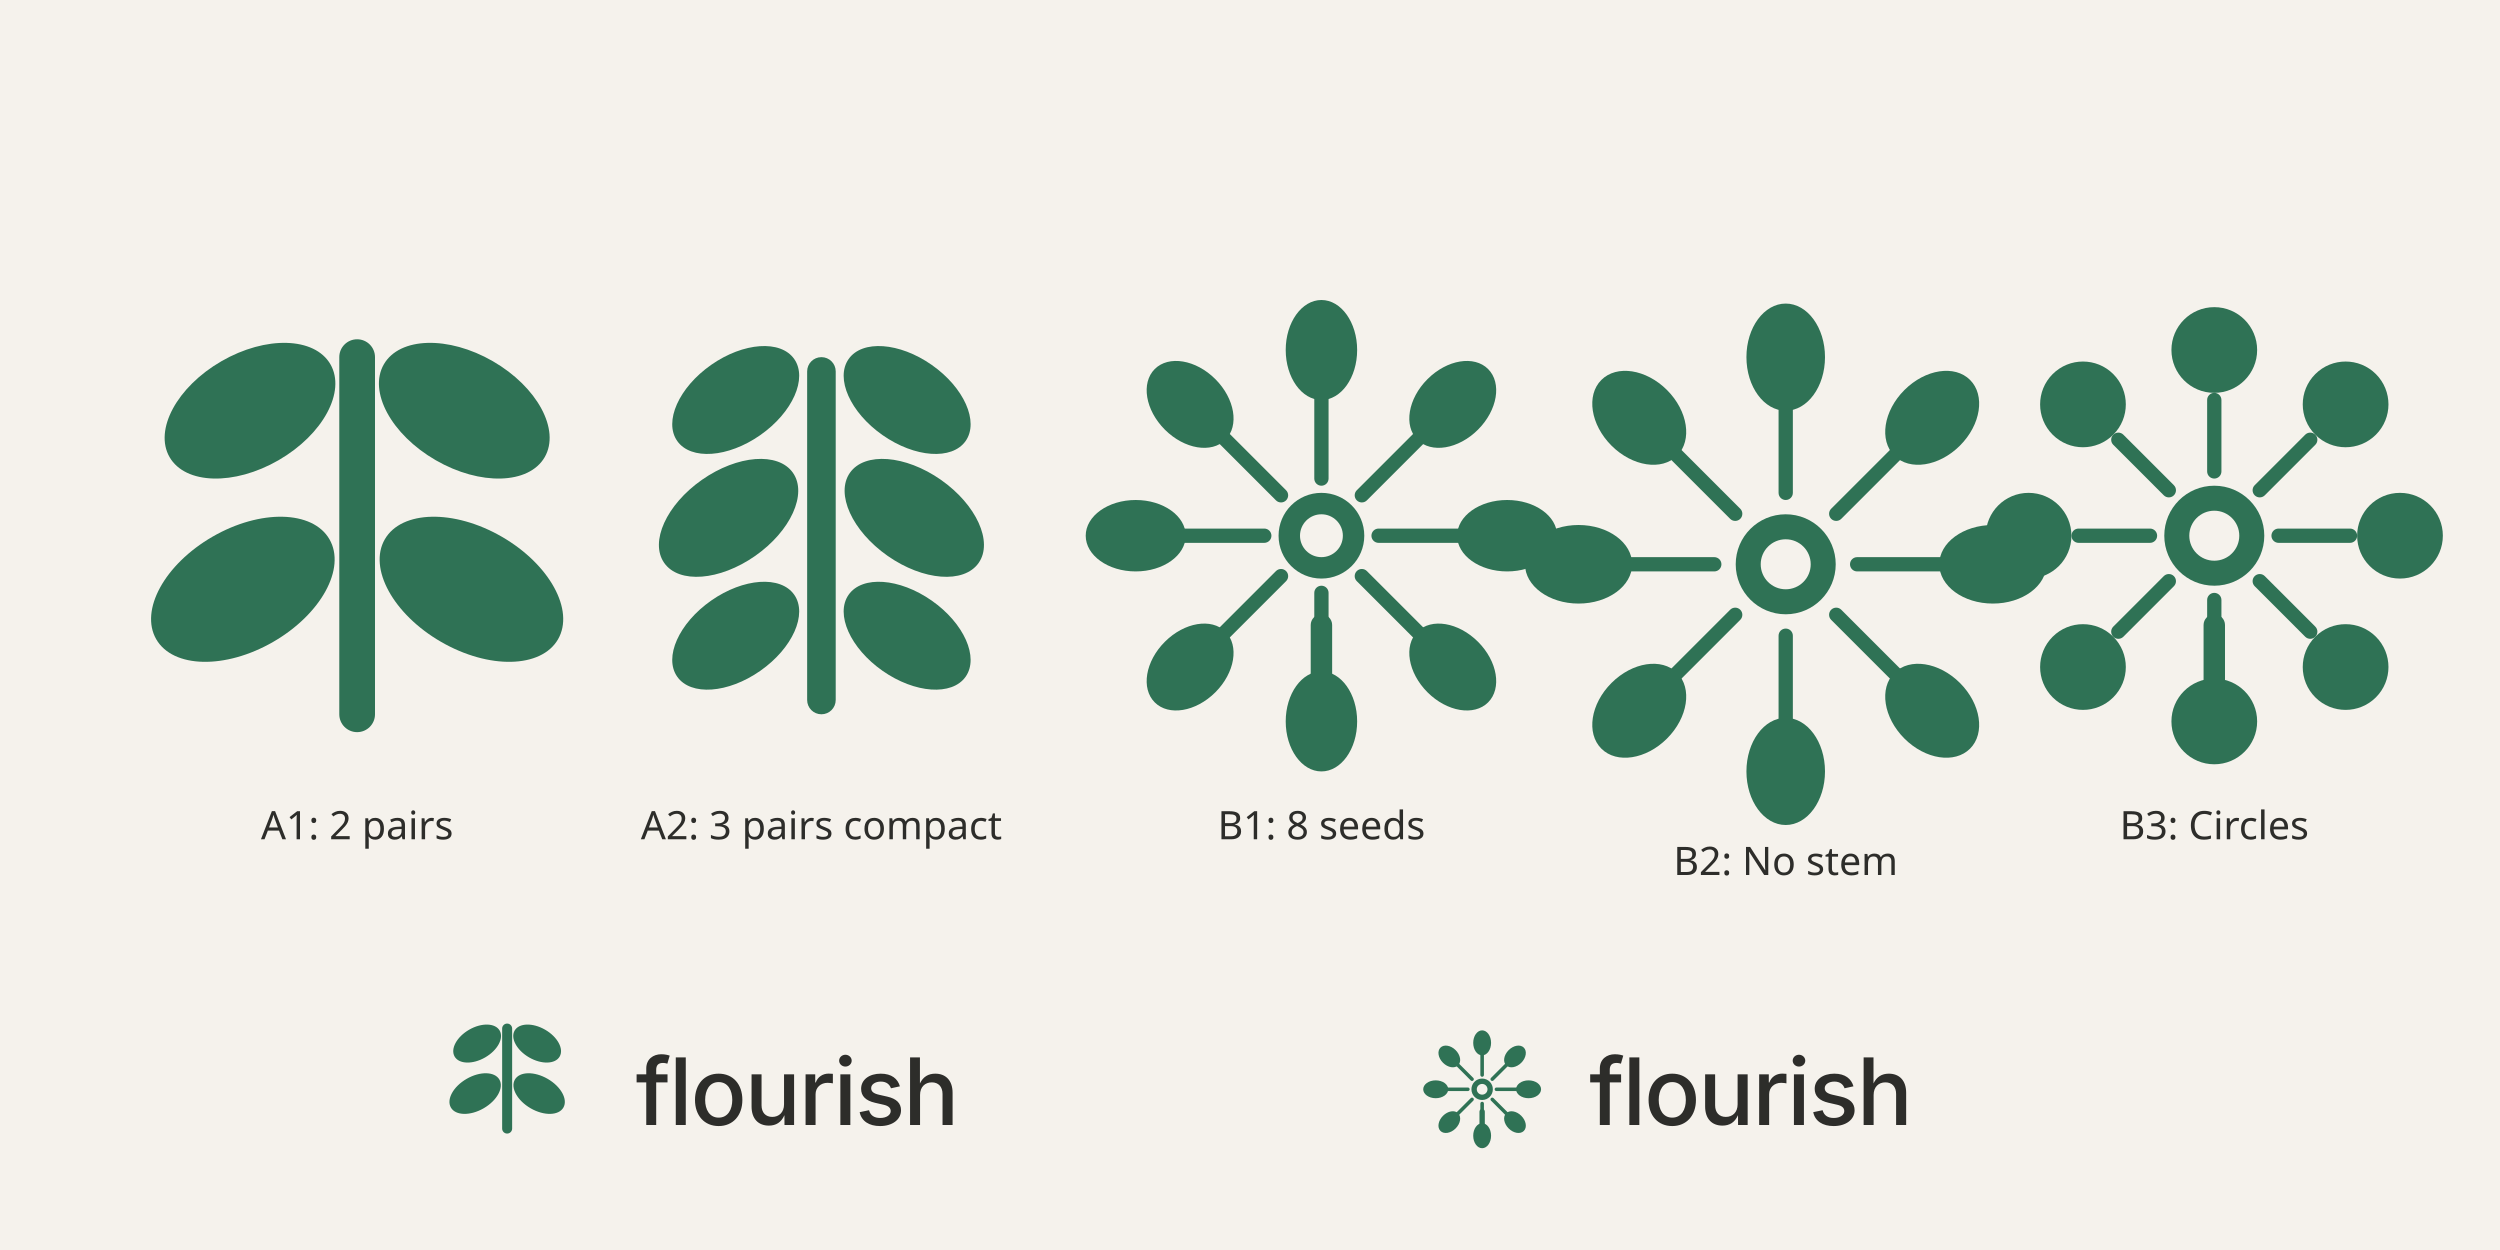
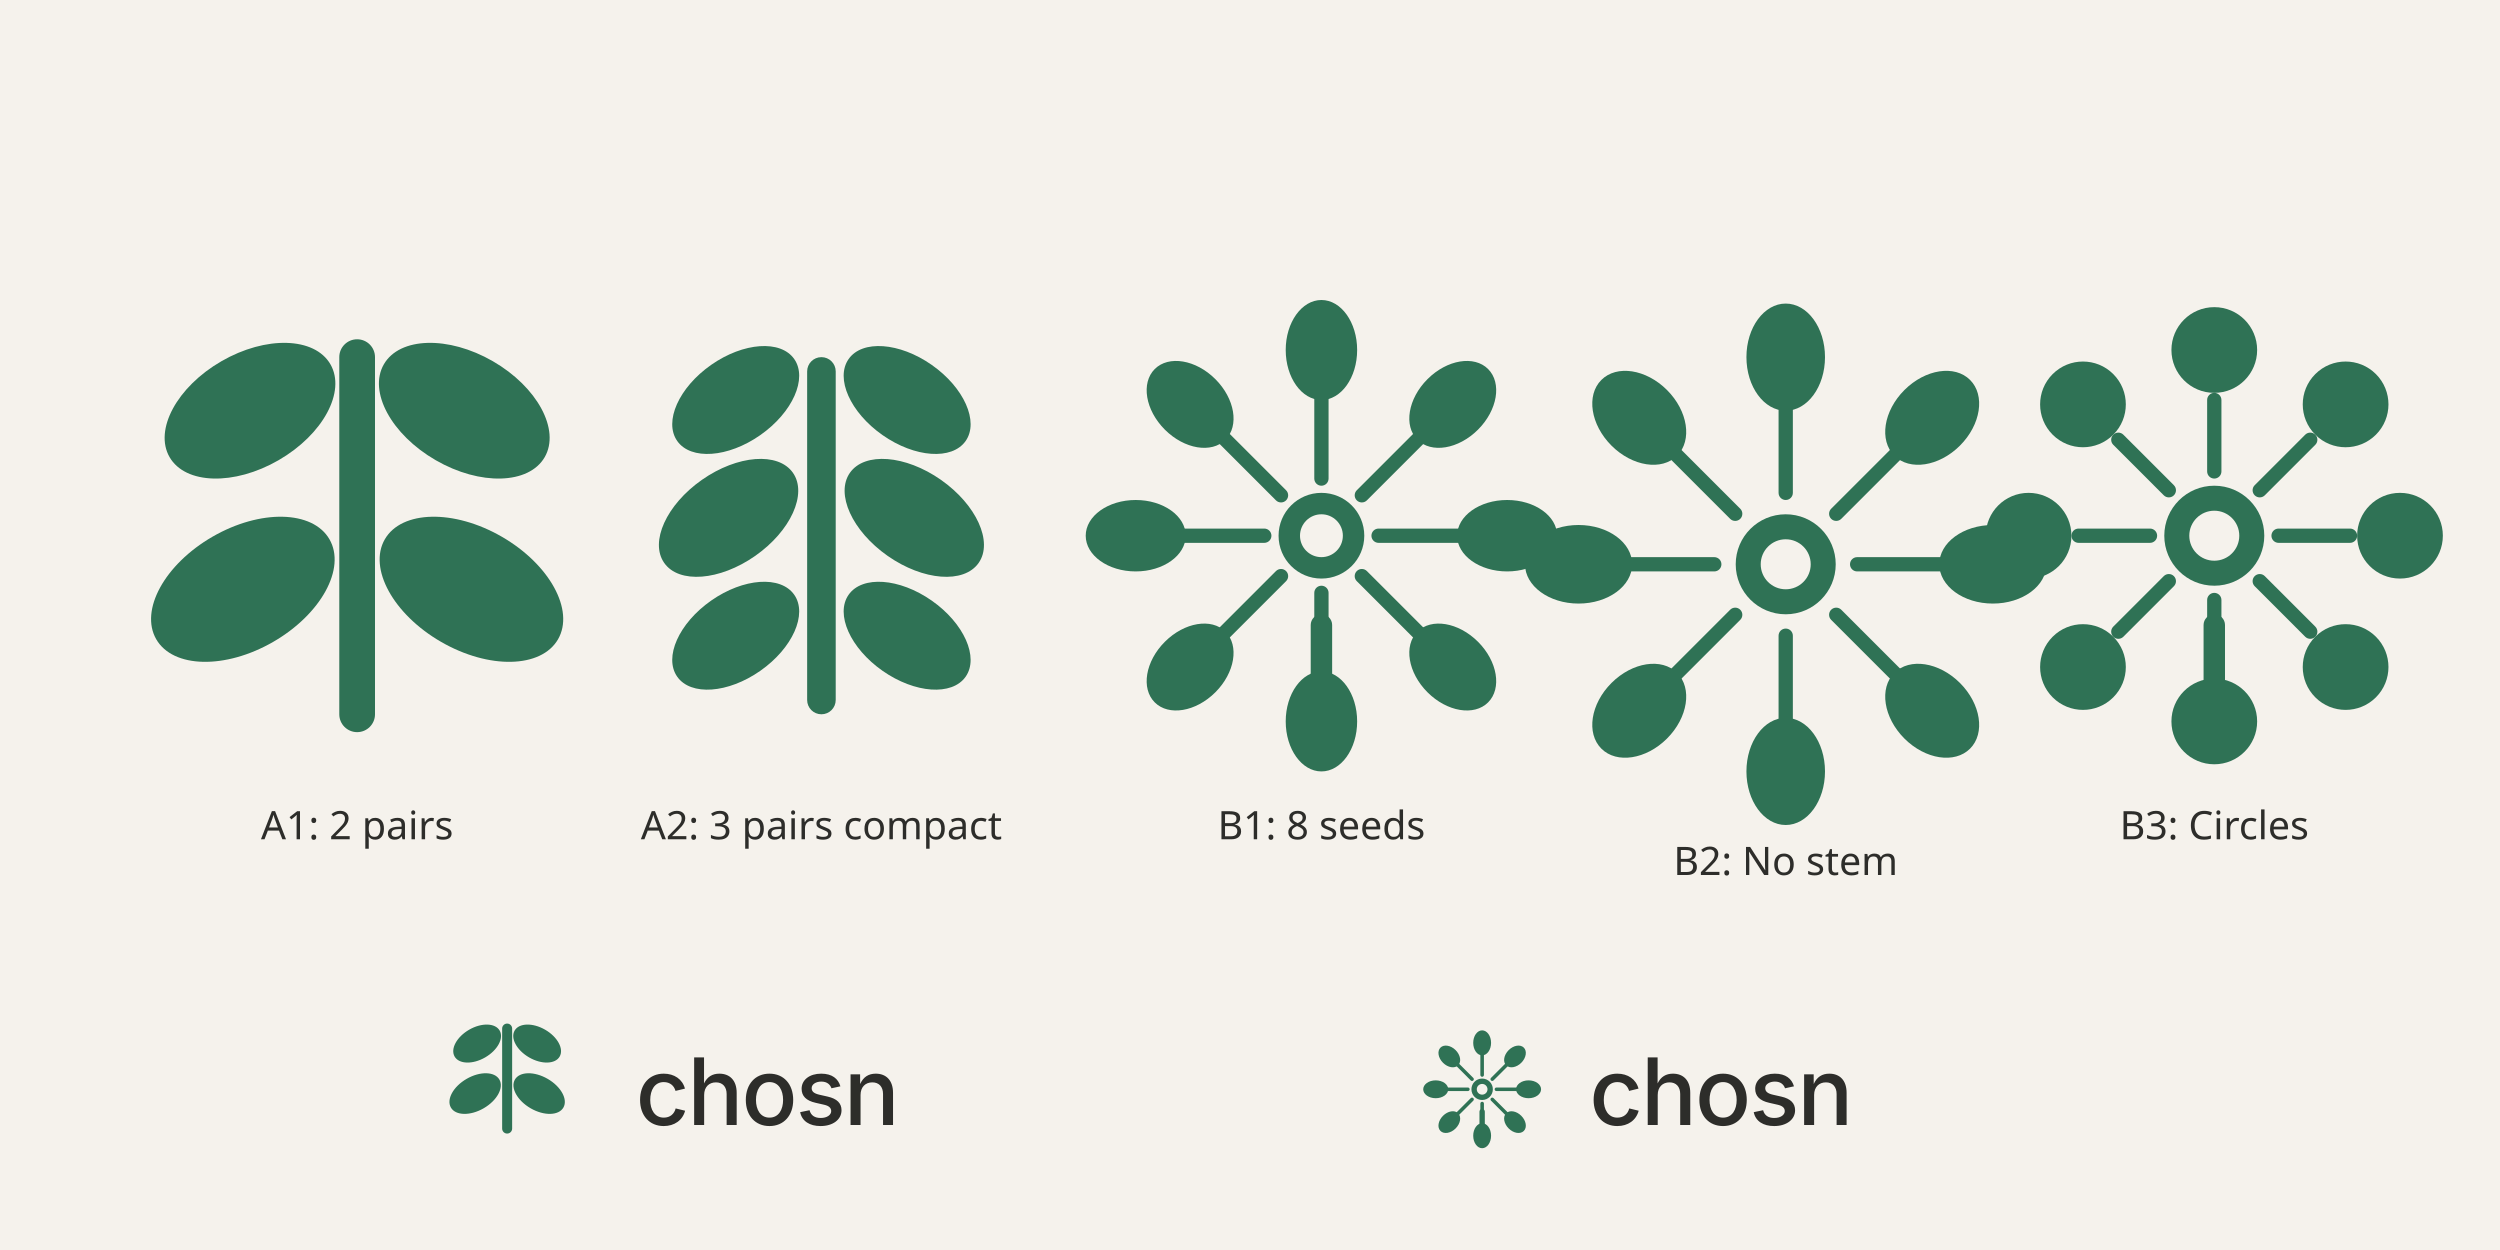
<svg xmlns="http://www.w3.org/2000/svg" width="700" height="350" viewBox="0 0 700 350" fill="none">
  <rect width="700" height="350" fill="#F5F2EC" />
  <g transform="translate(100, 150)">
    <rect x="-5" y="-55" width="10" height="110" rx="5" fill="#2F7255" />
    <ellipse cx="-30" cy="-35" rx="26" ry="16" transform="rotate(-30 -30 -35)" fill="#2F7255" />
    <ellipse cx="30" cy="-35" rx="26" ry="16" transform="rotate(30 30 -35)" fill="#2F7255" />
    <ellipse cx="-32" cy="15" rx="28" ry="17" transform="rotate(-30 -32 15)" fill="#2F7255" />
    <ellipse cx="32" cy="15" rx="28" ry="17" transform="rotate(30 32 15)" fill="#2F7255" />
    <text x="0" y="85" text-anchor="middle" font-family="sans-serif" font-size="11" fill="#2D2D2A">A1: 2 pairs</text>
  </g>
  <g transform="translate(230, 150)">
    <rect x="-4" y="-50" width="8" height="100" rx="4" fill="#2F7255" />
    <ellipse cx="-24" cy="-38" rx="20" ry="12" transform="rotate(-35 -24 -38)" fill="#2F7255" />
    <ellipse cx="24" cy="-38" rx="20" ry="12" transform="rotate(35 24 -38)" fill="#2F7255" />
    <ellipse cx="-26" cy="-5" rx="22" ry="13" transform="rotate(-35 -26 -5)" fill="#2F7255" />
    <ellipse cx="26" cy="-5" rx="22" ry="13" transform="rotate(35 26 -5)" fill="#2F7255" />
    <ellipse cx="-24" cy="28" rx="20" ry="12" transform="rotate(-35 -24 28)" fill="#2F7255" />
    <ellipse cx="24" cy="28" rx="20" ry="12" transform="rotate(35 24 28)" fill="#2F7255" />
    <text x="0" y="85" text-anchor="middle" font-family="sans-serif" font-size="11" fill="#2D2D2A">A2: 3 pairs compact</text>
  </g>
  <g transform="translate(370, 150)">
    <rect x="-3" y="22" width="6" height="35" rx="3" fill="#2F7255" />
    <circle cx="0" cy="0" r="12" fill="#2F7255" />
    <g>
      <rect x="-2" y="-42" width="4" height="28" rx="2" fill="#2F7255" />
      <ellipse cx="0" cy="-52" rx="10" ry="14" fill="#2F7255" />
    </g>
    <g transform="rotate(45 0 0)">
      <rect x="-2" y="-42" width="4" height="28" rx="2" fill="#2F7255" />
      <ellipse cx="0" cy="-52" rx="10" ry="14" fill="#2F7255" />
    </g>
    <g transform="rotate(90 0 0)">
      <rect x="-2" y="-42" width="4" height="28" rx="2" fill="#2F7255" />
      <ellipse cx="0" cy="-52" rx="10" ry="14" fill="#2F7255" />
    </g>
    <g transform="rotate(135 0 0)">
      <rect x="-2" y="-42" width="4" height="28" rx="2" fill="#2F7255" />
      <ellipse cx="0" cy="-52" rx="10" ry="14" fill="#2F7255" />
    </g>
    <g transform="rotate(180 0 0)">
      <rect x="-2" y="-42" width="4" height="28" rx="2" fill="#2F7255" />
      <ellipse cx="0" cy="-52" rx="10" ry="14" fill="#2F7255" />
    </g>
    <g transform="rotate(225 0 0)">
      <rect x="-2" y="-42" width="4" height="28" rx="2" fill="#2F7255" />
      <ellipse cx="0" cy="-52" rx="10" ry="14" fill="#2F7255" />
    </g>
    <g transform="rotate(270 0 0)">
      <rect x="-2" y="-42" width="4" height="28" rx="2" fill="#2F7255" />
      <ellipse cx="0" cy="-52" rx="10" ry="14" fill="#2F7255" />
    </g>
    <g transform="rotate(315 0 0)">
      <rect x="-2" y="-42" width="4" height="28" rx="2" fill="#2F7255" />
      <ellipse cx="0" cy="-52" rx="10" ry="14" fill="#2F7255" />
    </g>
    <circle cx="0" cy="0" r="6" fill="#F5F2EC" />
    <text x="0" y="85" text-anchor="middle" font-family="sans-serif" font-size="11" fill="#2D2D2A">B1: 8 seeds</text>
  </g>
  <g transform="translate(500, 150)">
    <circle cx="0" cy="8" r="14" fill="#2F7255" />
    <g transform="translate(0, 8)">
      <g>
        <rect x="-2" y="-48" width="4" height="30" rx="2" fill="#2F7255" />
        <ellipse cx="0" cy="-58" rx="11" ry="15" fill="#2F7255" />
      </g>
      <g transform="rotate(45 0 0)">
        <rect x="-2" y="-48" width="4" height="30" rx="2" fill="#2F7255" />
        <ellipse cx="0" cy="-58" rx="11" ry="15" fill="#2F7255" />
      </g>
      <g transform="rotate(90 0 0)">
        <rect x="-2" y="-48" width="4" height="30" rx="2" fill="#2F7255" />
        <ellipse cx="0" cy="-58" rx="11" ry="15" fill="#2F7255" />
      </g>
      <g transform="rotate(135 0 0)">
        <rect x="-2" y="-48" width="4" height="30" rx="2" fill="#2F7255" />
        <ellipse cx="0" cy="-58" rx="11" ry="15" fill="#2F7255" />
      </g>
      <g transform="rotate(180 0 0)">
        <rect x="-2" y="-48" width="4" height="30" rx="2" fill="#2F7255" />
        <ellipse cx="0" cy="-58" rx="11" ry="15" fill="#2F7255" />
      </g>
      <g transform="rotate(225 0 0)">
        <rect x="-2" y="-48" width="4" height="30" rx="2" fill="#2F7255" />
        <ellipse cx="0" cy="-58" rx="11" ry="15" fill="#2F7255" />
      </g>
      <g transform="rotate(270 0 0)">
        <rect x="-2" y="-48" width="4" height="30" rx="2" fill="#2F7255" />
        <ellipse cx="0" cy="-58" rx="11" ry="15" fill="#2F7255" />
      </g>
      <g transform="rotate(315 0 0)">
        <rect x="-2" y="-48" width="4" height="30" rx="2" fill="#2F7255" />
        <ellipse cx="0" cy="-58" rx="11" ry="15" fill="#2F7255" />
      </g>
    </g>
    <circle cx="0" cy="8" r="7" fill="#F5F2EC" />
    <text x="0" y="95" text-anchor="middle" font-family="sans-serif" font-size="11" fill="#2D2D2A">B2: No stem</text>
  </g>
  <g transform="translate(620, 150)">
    <rect x="-3" y="22" width="6" height="35" rx="3" fill="#2F7255" />
    <circle cx="0" cy="0" r="14" fill="#2F7255" />
    <g>
      <rect x="-2" y="-40" width="4" height="24" rx="2" fill="#2F7255" />
      <circle cx="0" cy="-52" r="12" fill="#2F7255" />
    </g>
    <g transform="rotate(45 0 0)">
      <rect x="-2" y="-40" width="4" height="24" rx="2" fill="#2F7255" />
      <circle cx="0" cy="-52" r="12" fill="#2F7255" />
    </g>
    <g transform="rotate(90 0 0)">
      <rect x="-2" y="-40" width="4" height="24" rx="2" fill="#2F7255" />
      <circle cx="0" cy="-52" r="12" fill="#2F7255" />
    </g>
    <g transform="rotate(135 0 0)">
      <rect x="-2" y="-40" width="4" height="24" rx="2" fill="#2F7255" />
      <circle cx="0" cy="-52" r="12" fill="#2F7255" />
    </g>
    <g transform="rotate(180 0 0)">
      <rect x="-2" y="-40" width="4" height="24" rx="2" fill="#2F7255" />
      <circle cx="0" cy="-52" r="12" fill="#2F7255" />
    </g>
    <g transform="rotate(225 0 0)">
      <rect x="-2" y="-40" width="4" height="24" rx="2" fill="#2F7255" />
      <circle cx="0" cy="-52" r="12" fill="#2F7255" />
    </g>
    <g transform="rotate(270 0 0)">
      <rect x="-2" y="-40" width="4" height="24" rx="2" fill="#2F7255" />
      <circle cx="0" cy="-52" r="12" fill="#2F7255" />
    </g>
    <g transform="rotate(315 0 0)">
      <rect x="-2" y="-40" width="4" height="24" rx="2" fill="#2F7255" />
      <circle cx="0" cy="-52" r="12" fill="#2F7255" />
    </g>
    <circle cx="0" cy="0" r="7" fill="#F5F2EC" />
    <text x="0" y="85" text-anchor="middle" font-family="sans-serif" font-size="11" fill="#2D2D2A">B3: Circles</text>
  </g>
  <g transform="translate(150, 310)">
    <g transform="translate(-8, -8) scale(0.28)">
      <rect x="-5" y="-55" width="10" height="110" rx="5" fill="#2F7255" />
      <ellipse cx="-30" cy="-35" rx="26" ry="16" transform="rotate(-30 -30 -35)" fill="#2F7255" />
      <ellipse cx="30" cy="-35" rx="26" ry="16" transform="rotate(30 30 -35)" fill="#2F7255" />
      <ellipse cx="-32" cy="15" rx="28" ry="17" transform="rotate(-30 -32 15)" fill="#2F7255" />
      <ellipse cx="32" cy="15" rx="28" ry="17" transform="rotate(30 32 15)" fill="#2F7255" />
    </g>
-     <text x="28" y="5" font-family="Satoshi, -apple-system, sans-serif" font-size="26" font-weight="500" letter-spacing="-0.02em" fill="#2D2D2A">flourish</text>
+     <text x="28" y="5" font-family="Satoshi, -apple-system, sans-serif" font-size="26" font-weight="500" letter-spacing="-0.02em" fill="#2D2D2A">chosn</text>
  </g>
  <g transform="translate(420, 310)">
    <g transform="translate(-5, -5) scale(0.25)">
      <rect x="-3" y="22" width="6" height="35" rx="3" fill="#2F7255" />
      <circle cx="0" cy="0" r="12" fill="#2F7255" />
      <g>
        <rect x="-2" y="-42" width="4" height="28" rx="2" fill="#2F7255" />
        <ellipse cx="0" cy="-52" rx="10" ry="14" fill="#2F7255" />
      </g>
      <g transform="rotate(45 0 0)">
        <rect x="-2" y="-42" width="4" height="28" rx="2" fill="#2F7255" />
        <ellipse cx="0" cy="-52" rx="10" ry="14" fill="#2F7255" />
      </g>
      <g transform="rotate(90 0 0)">
        <rect x="-2" y="-42" width="4" height="28" rx="2" fill="#2F7255" />
        <ellipse cx="0" cy="-52" rx="10" ry="14" fill="#2F7255" />
      </g>
      <g transform="rotate(135 0 0)">
        <rect x="-2" y="-42" width="4" height="28" rx="2" fill="#2F7255" />
        <ellipse cx="0" cy="-52" rx="10" ry="14" fill="#2F7255" />
      </g>
      <g transform="rotate(180 0 0)">
        <rect x="-2" y="-42" width="4" height="28" rx="2" fill="#2F7255" />
        <ellipse cx="0" cy="-52" rx="10" ry="14" fill="#2F7255" />
      </g>
      <g transform="rotate(225 0 0)">
        <rect x="-2" y="-42" width="4" height="28" rx="2" fill="#2F7255" />
        <ellipse cx="0" cy="-52" rx="10" ry="14" fill="#2F7255" />
      </g>
      <g transform="rotate(270 0 0)">
        <rect x="-2" y="-42" width="4" height="28" rx="2" fill="#2F7255" />
        <ellipse cx="0" cy="-52" rx="10" ry="14" fill="#2F7255" />
      </g>
      <g transform="rotate(315 0 0)">
        <rect x="-2" y="-42" width="4" height="28" rx="2" fill="#2F7255" />
        <ellipse cx="0" cy="-52" rx="10" ry="14" fill="#2F7255" />
      </g>
      <circle cx="0" cy="0" r="6" fill="#F5F2EC" />
    </g>
-     <text x="25" y="5" font-family="Satoshi, -apple-system, sans-serif" font-size="26" font-weight="500" letter-spacing="-0.02em" fill="#2D2D2A">flourish</text>
+     <text x="25" y="5" font-family="Satoshi, -apple-system, sans-serif" font-size="26" font-weight="500" letter-spacing="-0.02em" fill="#2D2D2A">chosn</text>
  </g>
</svg>
